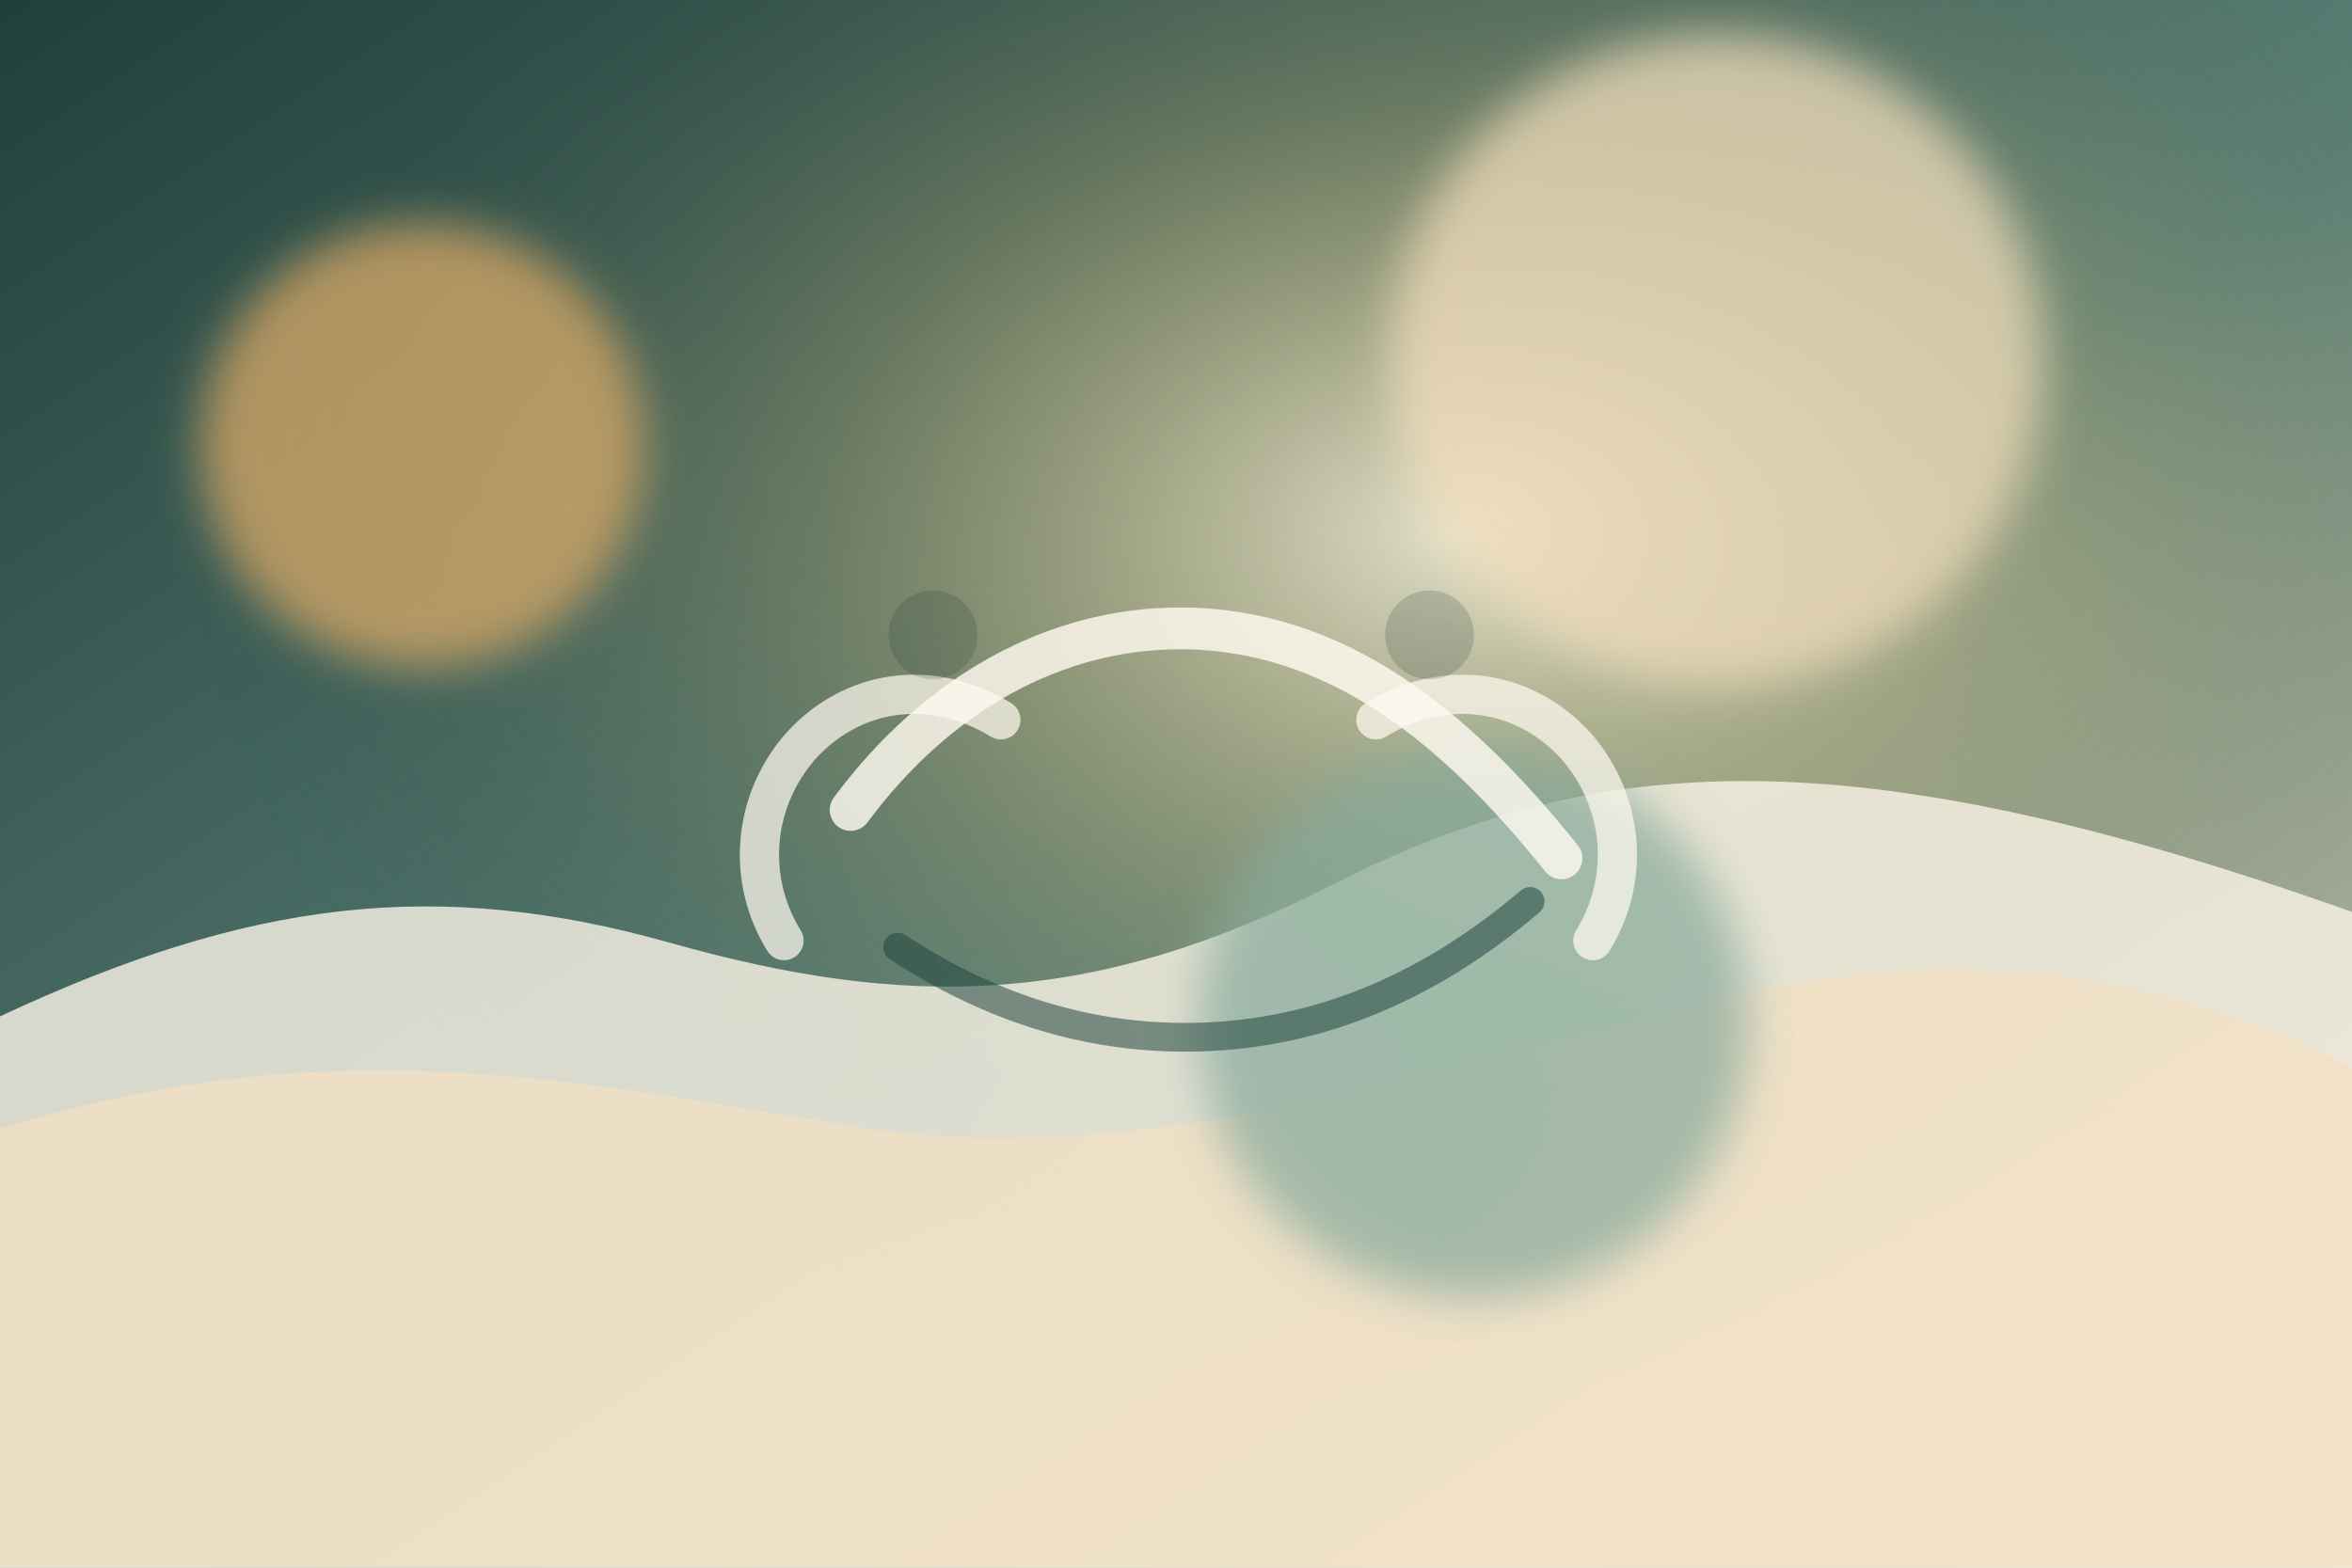
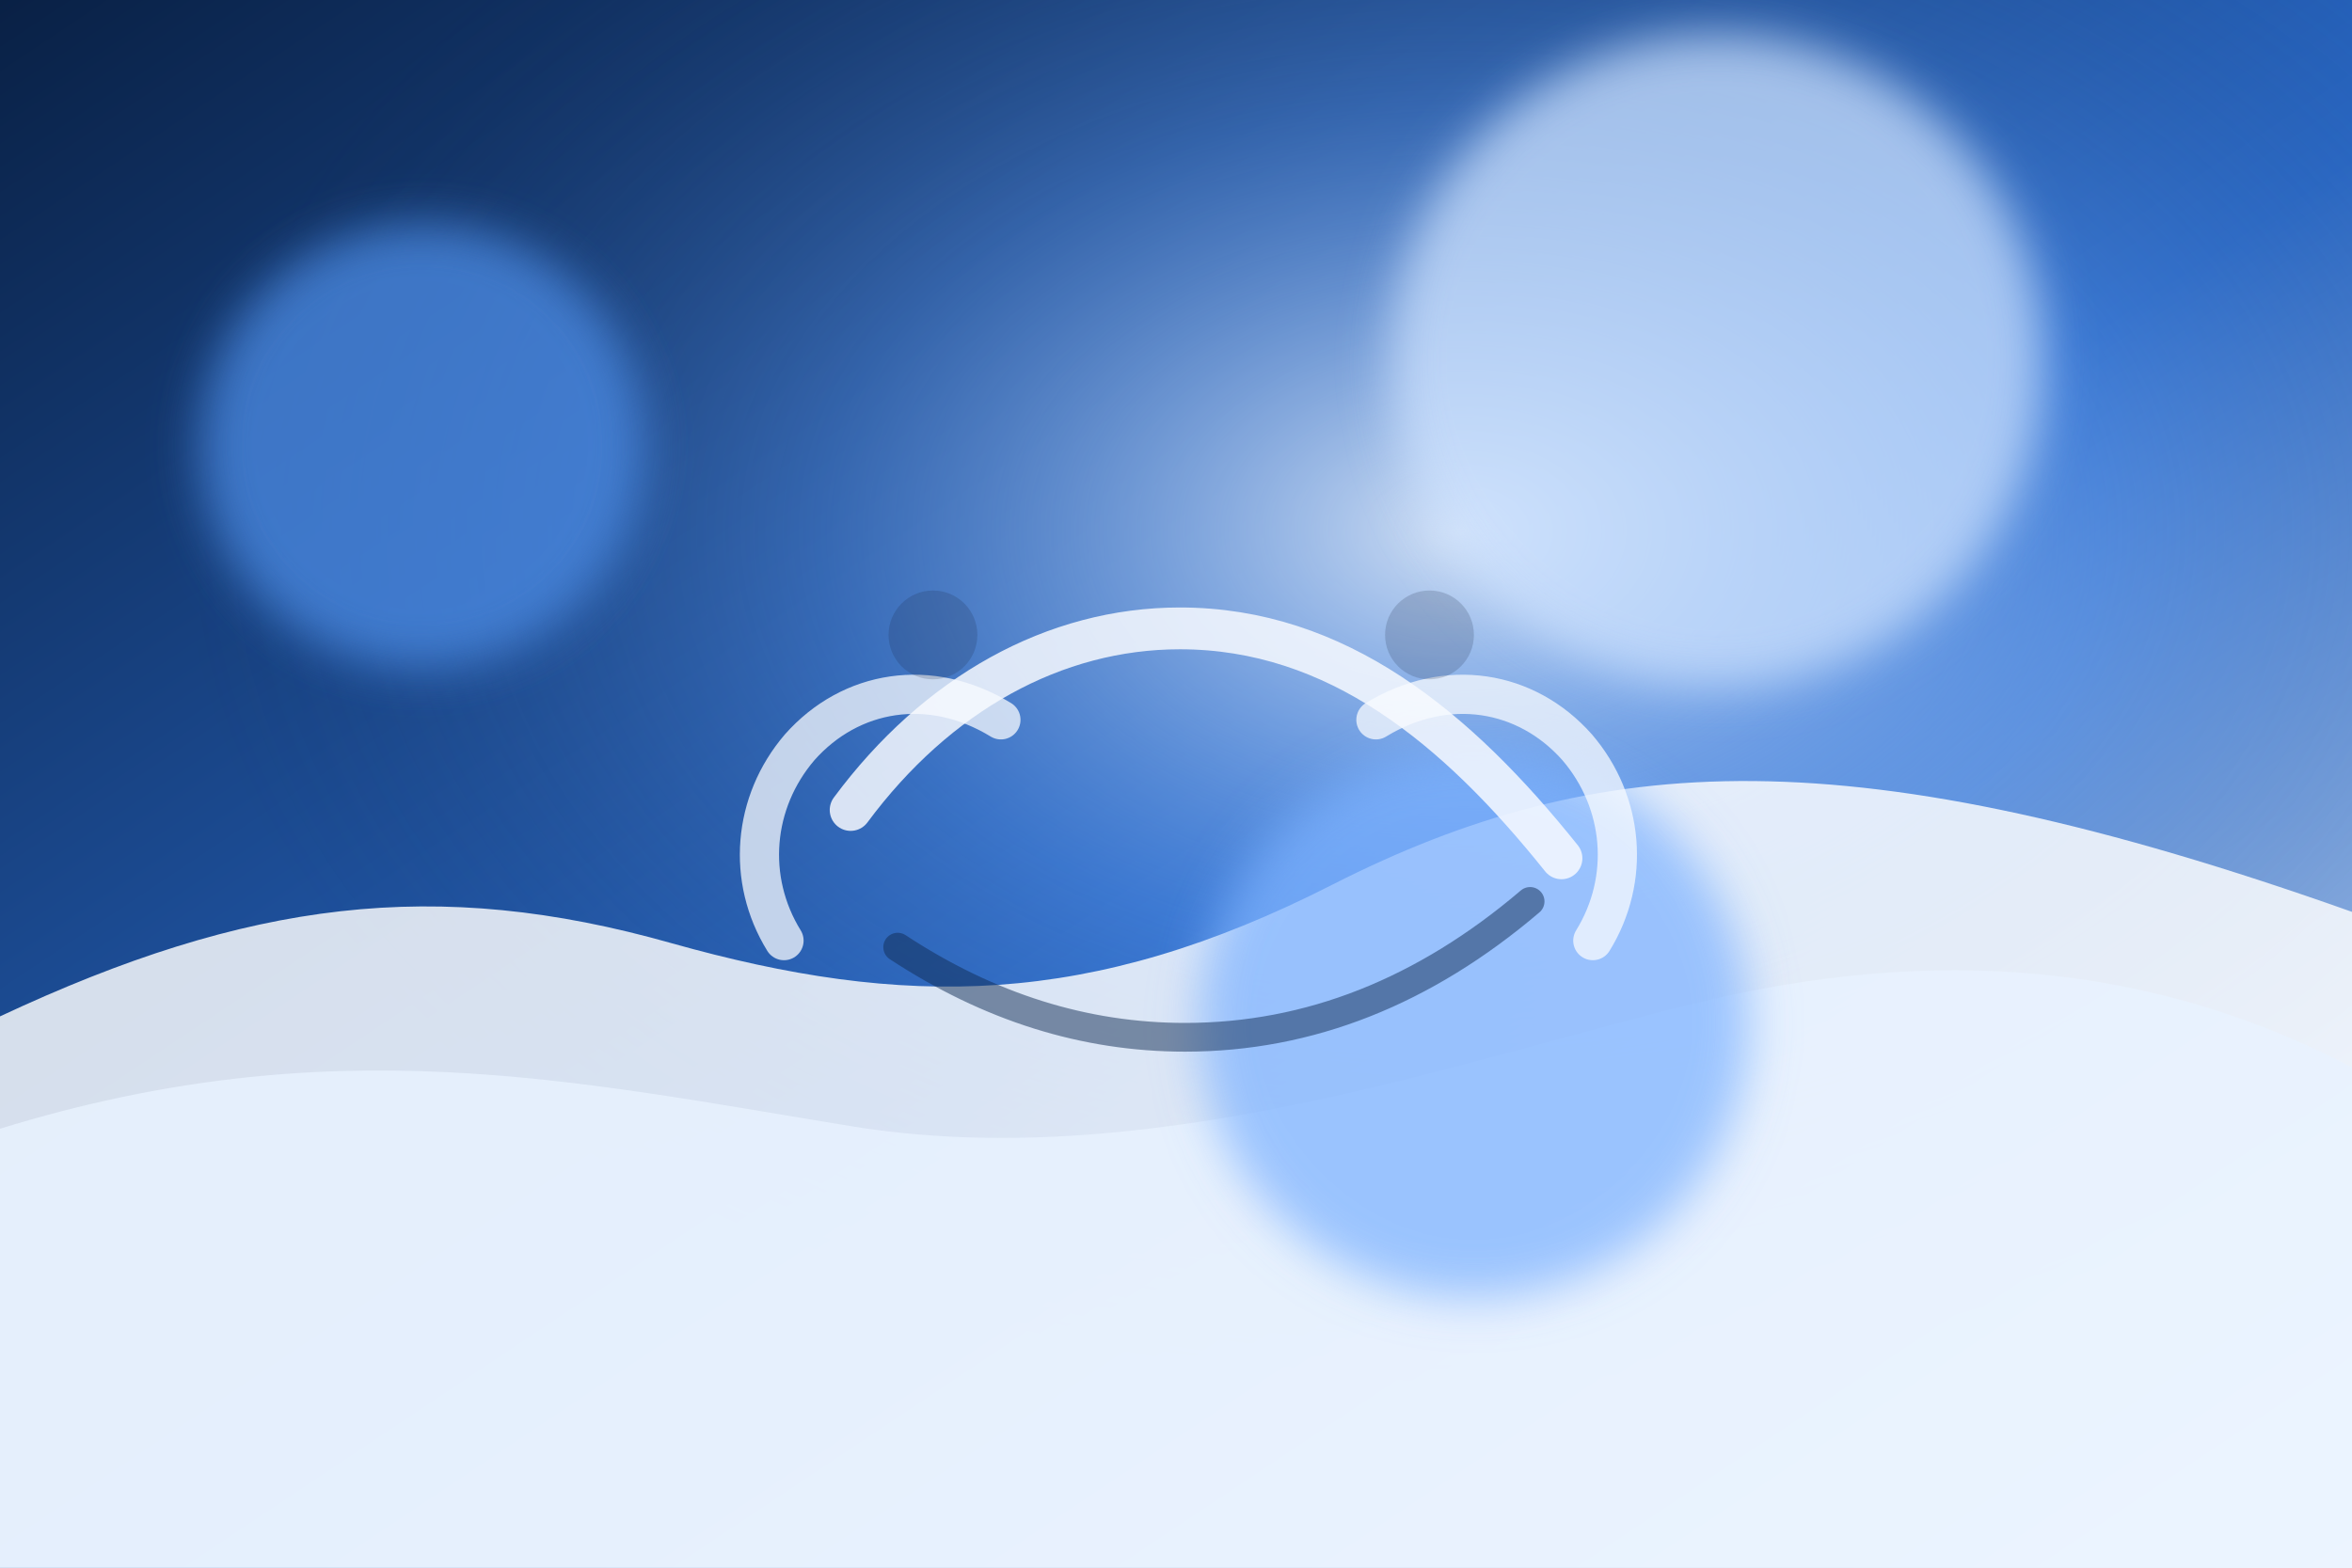
- <svg xmlns="http://www.w3.org/2000/svg" viewBox="0 0 1800 1200" role="img" aria-label="Warme abstracte zorgomgeving">
+ <svg xmlns="http://www.w3.org/2000/svg" viewBox="0 0 1800 1200" role="img" aria-label="Blauwe abstracte zorgomgeving">
  <defs>
    <linearGradient id="sky" x1="0" x2="1" y1="0" y2="1">
-       <stop offset="0" stop-color="#203f3a" />
-       <stop offset=".55" stop-color="#5b8278" />
-       <stop offset="1" stop-color="#ead8bd" />
+       <stop offset="0" stop-color="#092044" />
+       <stop offset=".55" stop-color="#2868c7" />
+       <stop offset="1" stop-color="#dbeafe" />
    </linearGradient>
    <radialGradient id="light" cx=".62" cy=".34" r=".54">
-       <stop offset="0" stop-color="#fff6dd" stop-opacity=".82" />
-       <stop offset=".5" stop-color="#e0b66b" stop-opacity=".24" />
-       <stop offset="1" stop-color="#18312e" stop-opacity="0" />
+       <stop offset="0" stop-color="#eff6ff" stop-opacity=".84" />
+       <stop offset=".5" stop-color="#7db2ff" stop-opacity=".26" />
+       <stop offset="1" stop-color="#14233b" stop-opacity="0" />
    </radialGradient>
    <filter id="soft" x="-20%" y="-20%" width="140%" height="140%">
      <feGaussianBlur stdDeviation="18" />
    </filter>
  </defs>
  <rect width="1800" height="1200" fill="url(#sky)" />
  <rect width="1800" height="1200" fill="url(#light)" />
-   <path fill="#f7f1e4" fill-opacity=".82" d="M0 778c190-89 334-107 514-56 178 50 320 50 506-45 203-103 397-115 780 21v502H0z" />
-   <path fill="#f1dfc3" fill-opacity=".8" d="M0 864c253-78 437-37 651-2 226 37 463-49 642-93 189-47 356-31 507 48v383H0z" />
+   <path fill="#ffffff" fill-opacity=".82" d="M0 778c190-89 334-107 514-56 178 50 320 50 506-45 203-103 397-115 780 21v502H0z" />
+   <path fill="#e8f2ff" fill-opacity=".8" d="M0 864c253-78 437-37 651-2 226 37 463-49 642-93 189-47 356-31 507 48v383H0z" />
  <g filter="url(#soft)" opacity=".72">
-     <circle cx="323" cy="341" r="170" fill="#e1ad67" />
-     <circle cx="1314" cy="276" r="250" fill="#f3dfbd" />
-     <circle cx="1128" cy="783" r="210" fill="#87aa9b" />
+     <circle cx="323" cy="341" r="170" fill="#4d8ee8" />
+     <circle cx="1314" cy="276" r="250" fill="#cfe3ff" />
+     <circle cx="1128" cy="783" r="210" fill="#7db2ff" />
  </g>
  <g fill="none" stroke-linecap="round" stroke-linejoin="round">
-     <path stroke="#fffaf0" stroke-opacity=".82" stroke-width="32" d="M651 620c66-89 156-139 252-139 120 0 212 76 292 176" />
-     <path stroke="#21463f" stroke-opacity=".55" stroke-width="22" d="M687 725c70 46 143 69 220 69 95 0 183-35 264-104" />
-     <path stroke="#fffaf0" stroke-opacity=".72" stroke-width="30" d="M766 551c-54-33-115-23-154 21-36 42-41 101-12 148" />
-     <path stroke="#fffaf0" stroke-opacity=".72" stroke-width="30" d="M1053 551c54-33 115-23 154 21 36 42 41 101 12 148" />
+     <path stroke="#f8fbff" stroke-opacity=".84" stroke-width="32" d="M651 620c66-89 156-139 252-139 120 0 212 76 292 176" />
+     <path stroke="#102d54" stroke-opacity=".5" stroke-width="22" d="M687 725c70 46 143 69 220 69 95 0 183-35 264-104" />
+     <path stroke="#f8fbff" stroke-opacity=".74" stroke-width="30" d="M766 551c-54-33-115-23-154 21-36 42-41 101-12 148" />
+     <path stroke="#f8fbff" stroke-opacity=".74" stroke-width="30" d="M1053 551c54-33 115-23 154 21 36 42 41 101 12 148" />
  </g>
-   <g fill="#18312e" opacity=".18">
+   <g fill="#14233b" opacity=".18">
    <circle cx="714" cy="486" r="34" />
    <circle cx="1094" cy="486" r="34" />
  </g>
</svg>
